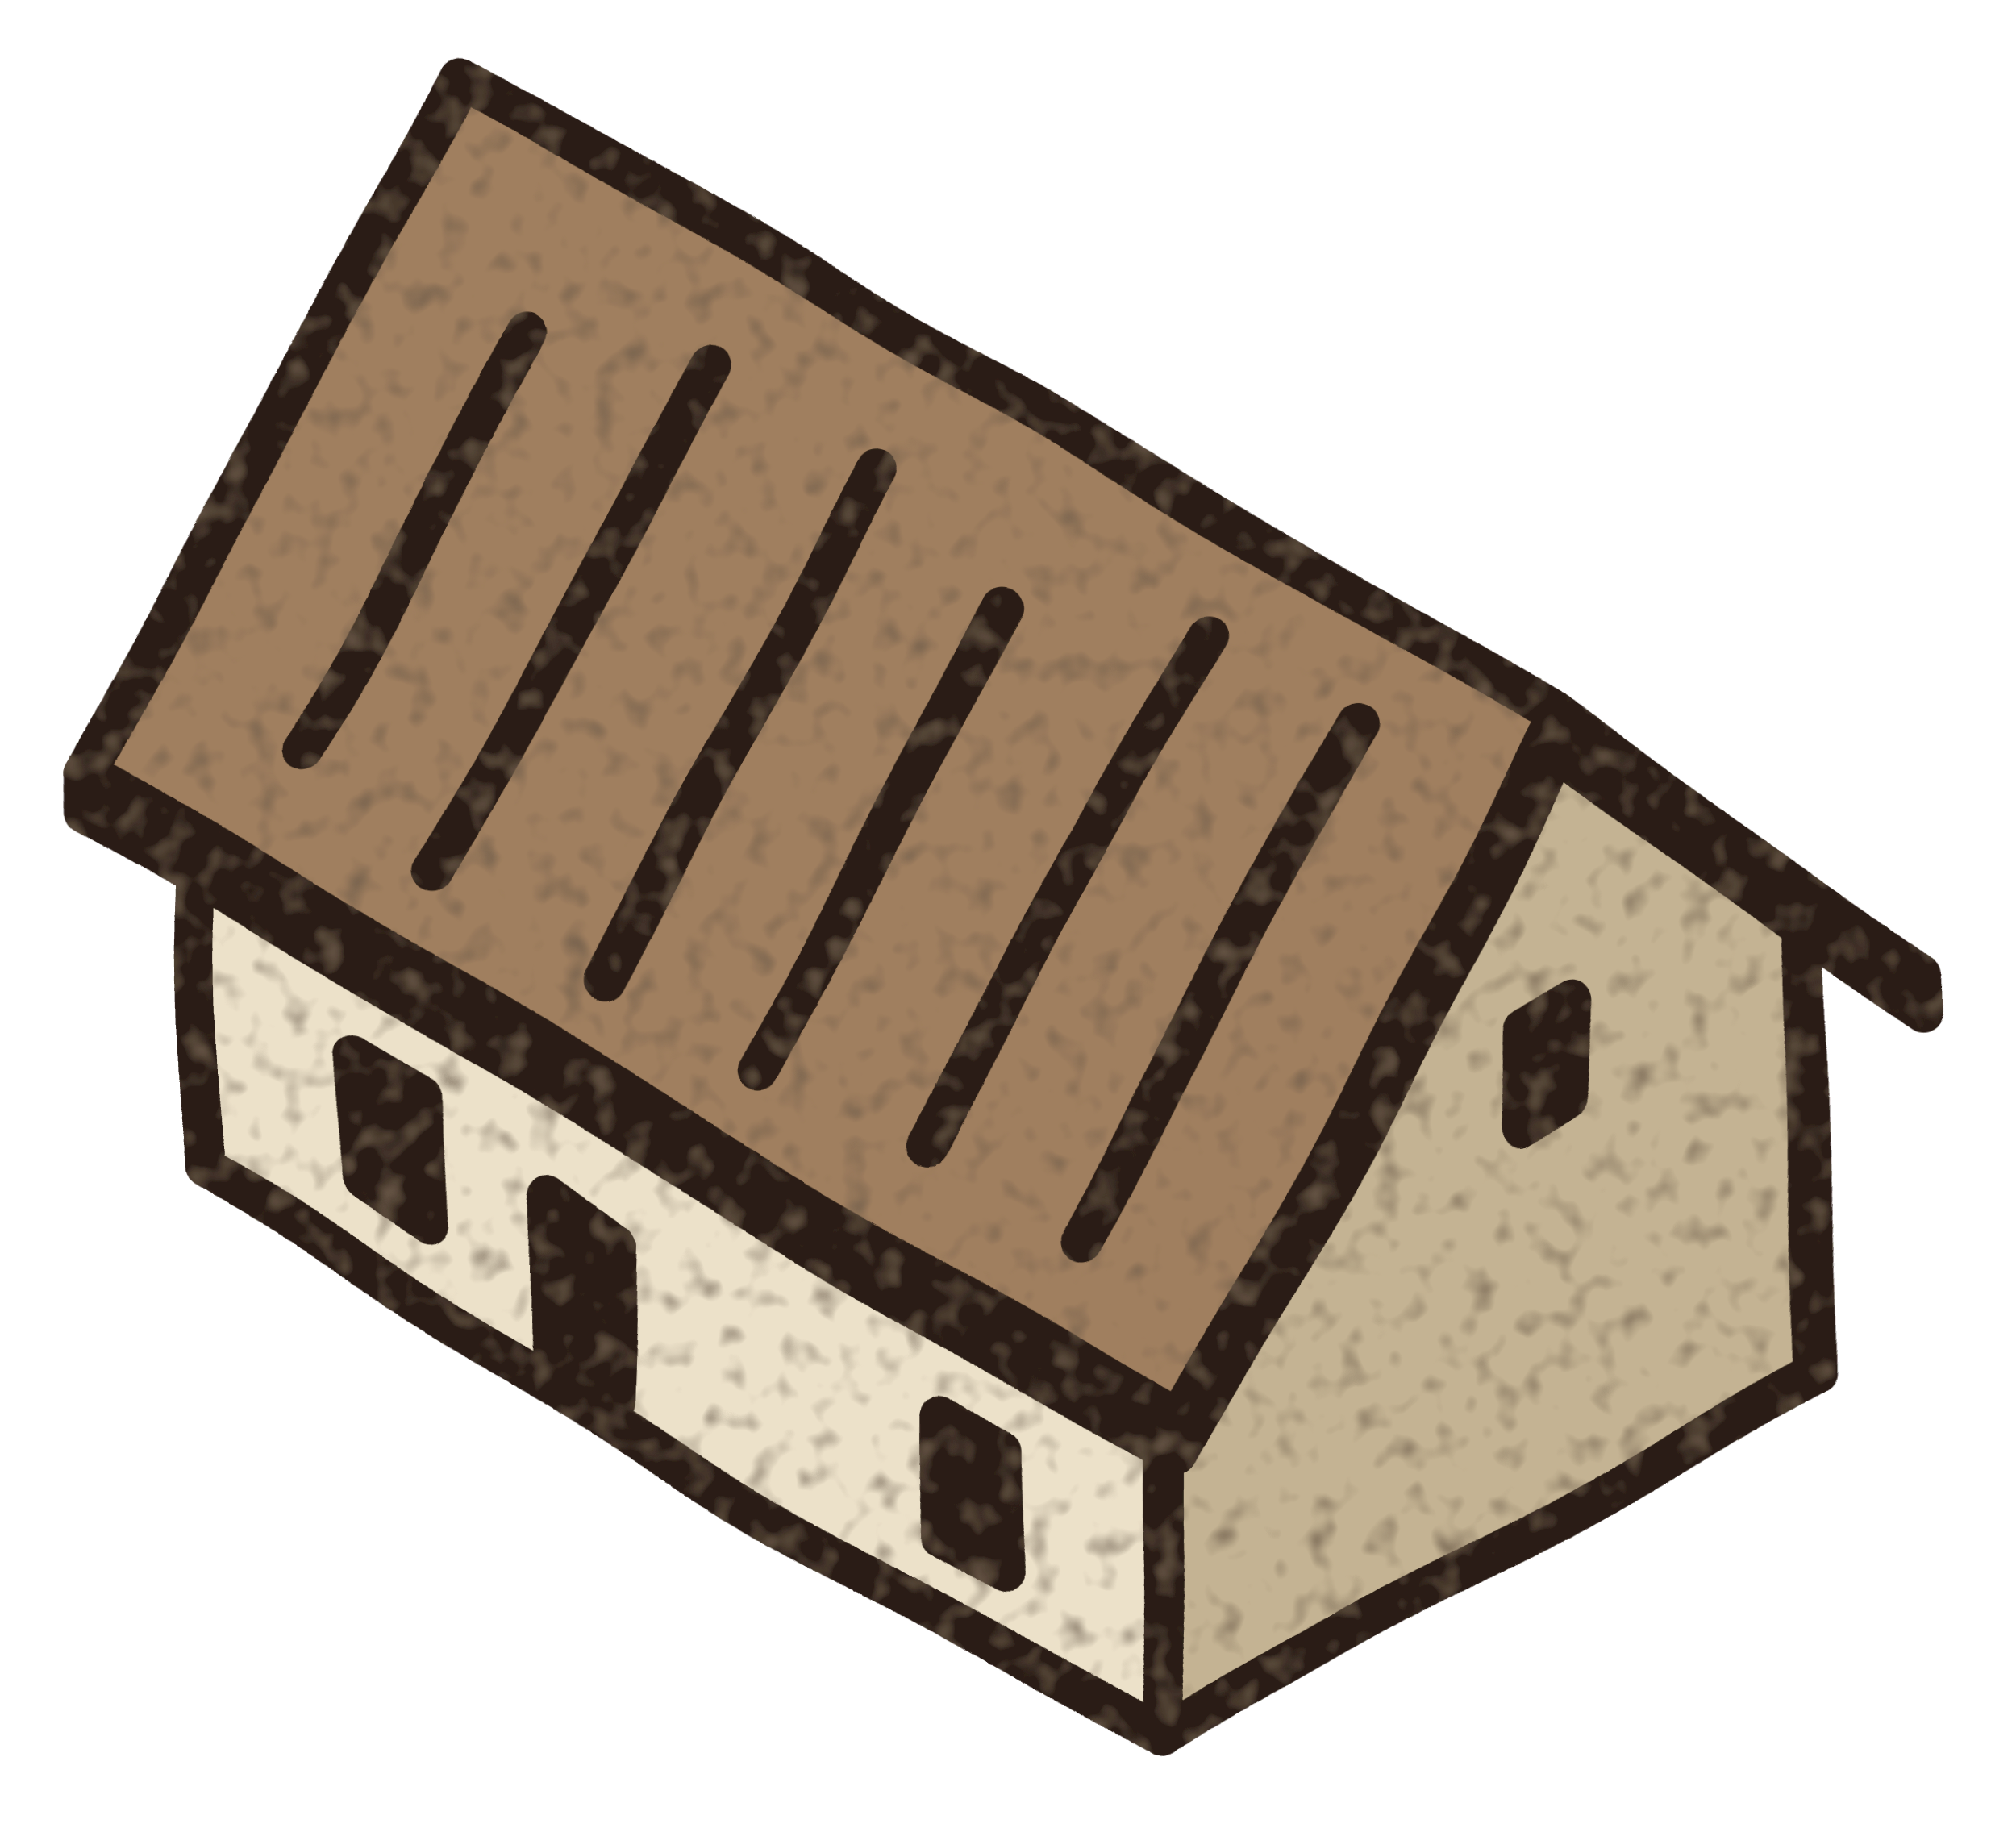
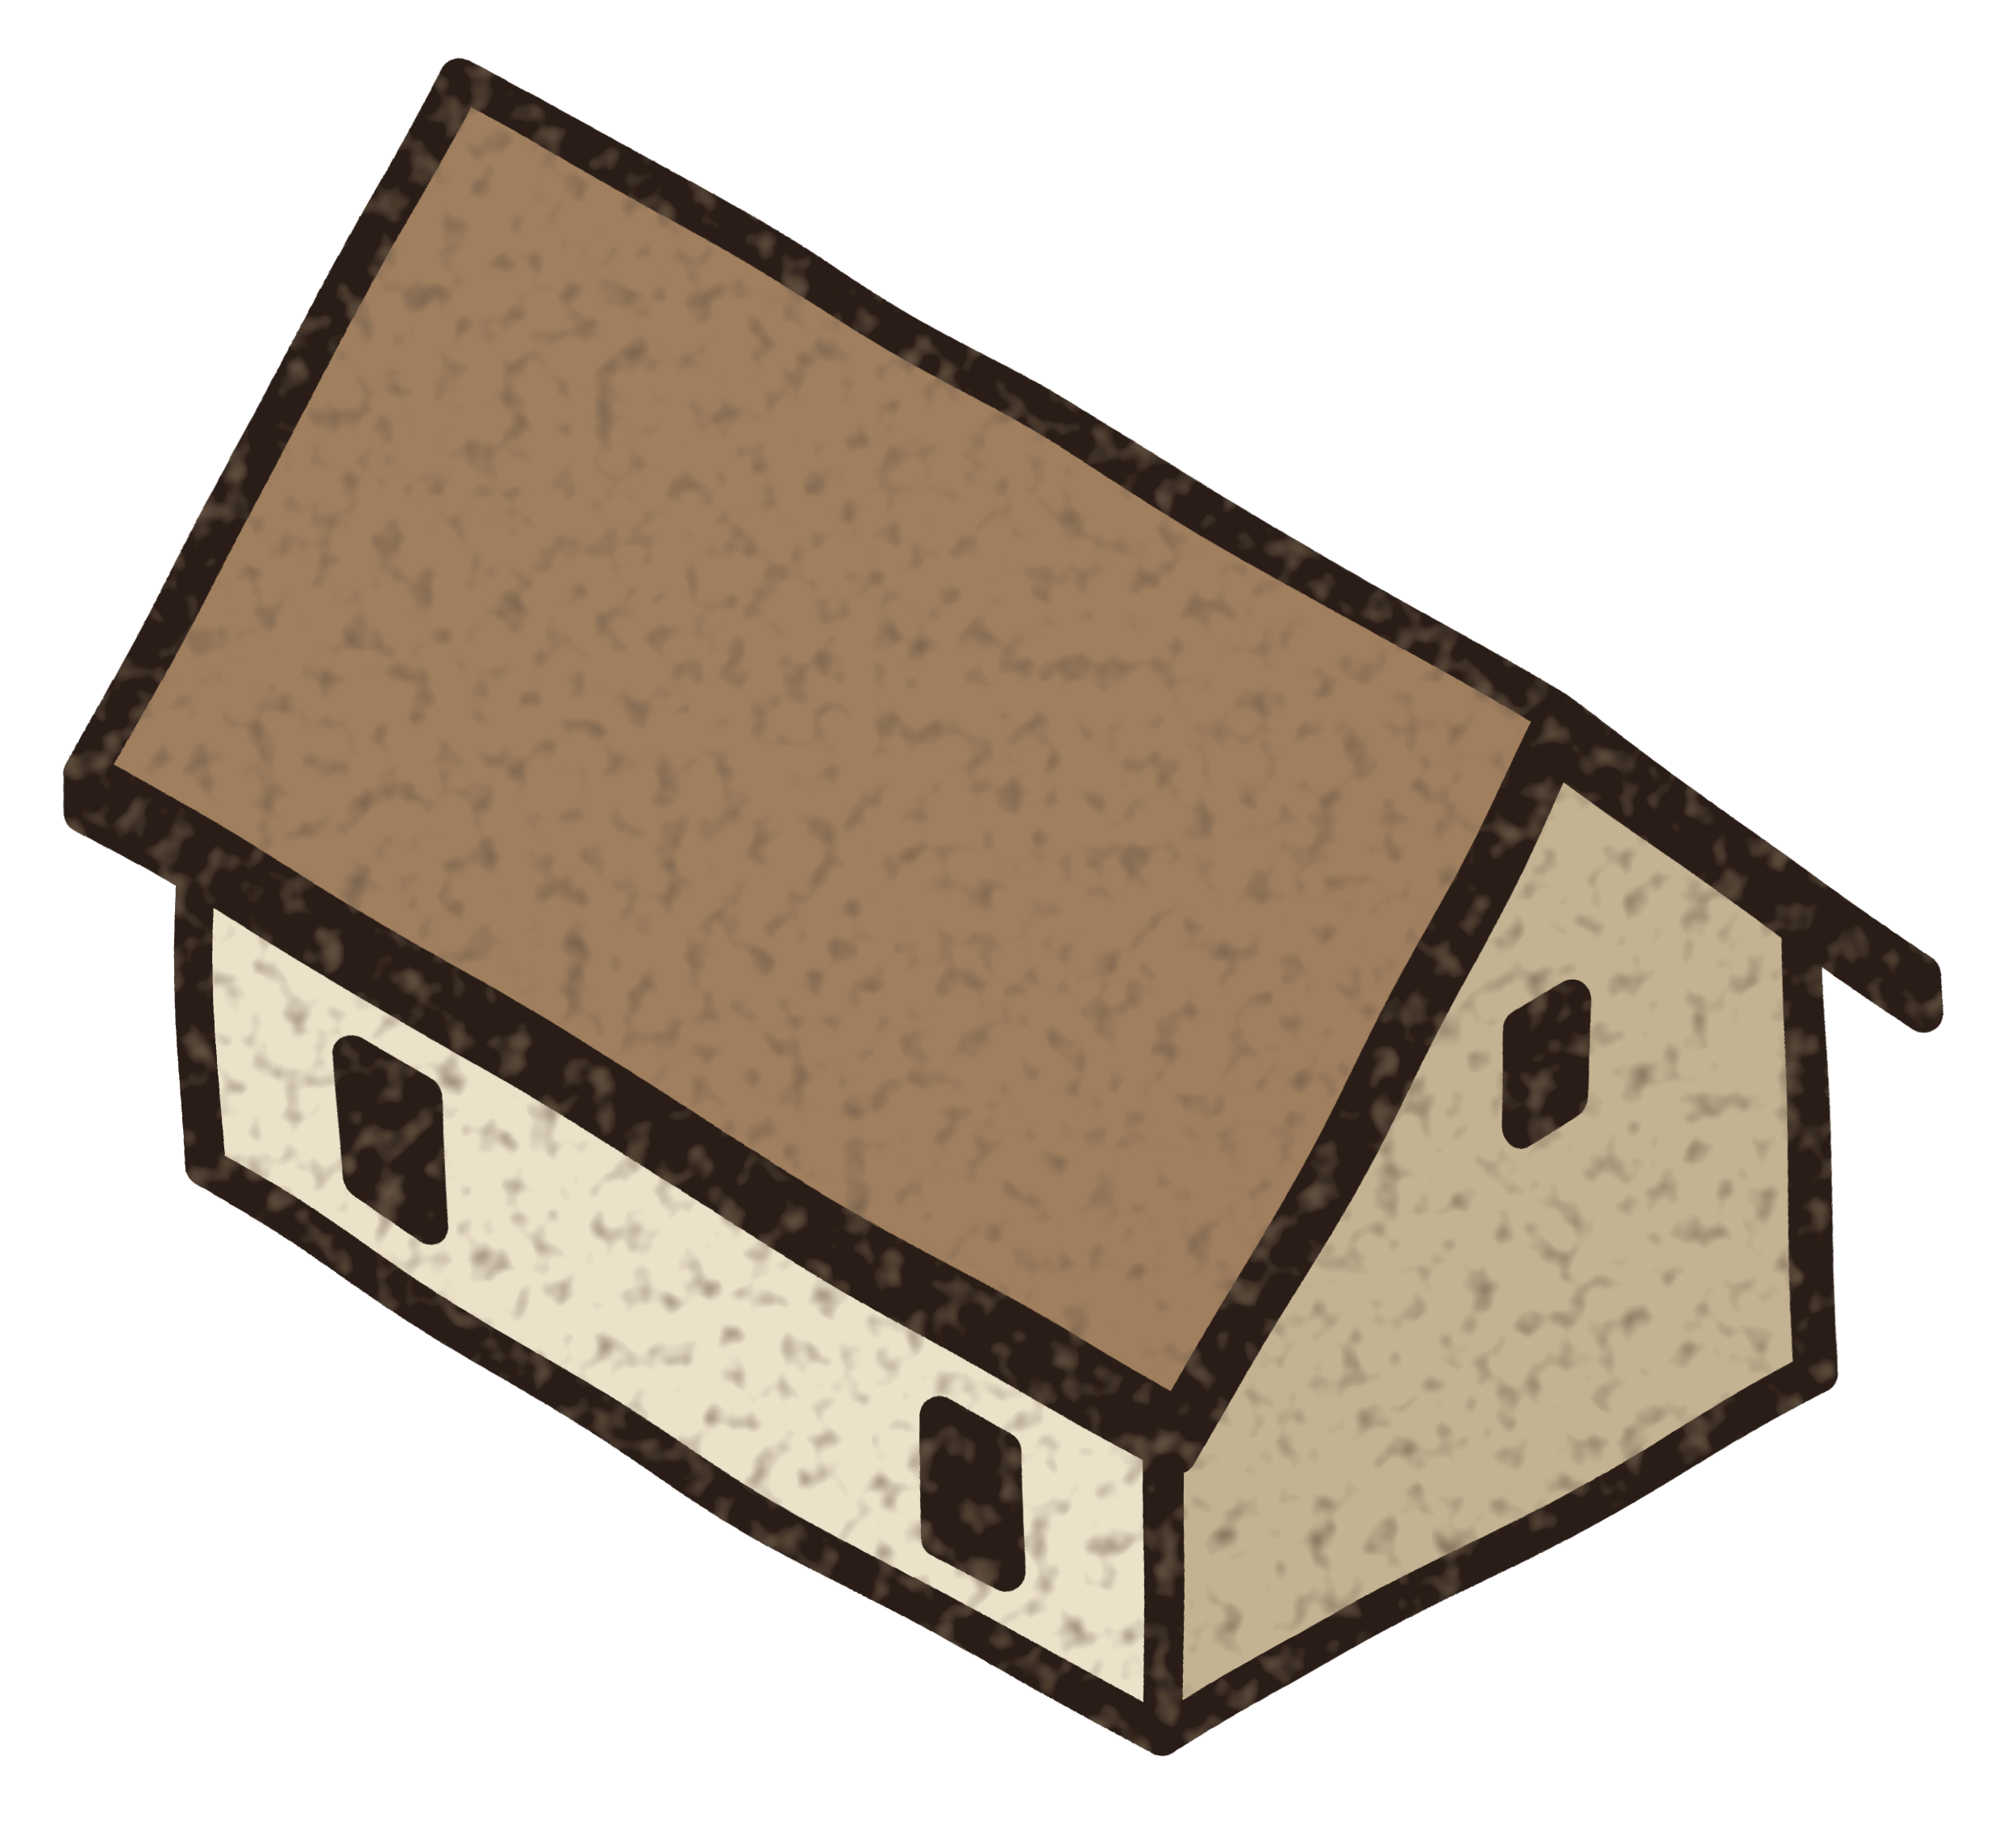
<svg xmlns="http://www.w3.org/2000/svg" width="161.85" height="146.73" viewBox="0 0 53.95 48.91" data-footprint="3 2" data-origin="22.64 21.7" fill="none" stroke="#2a1e16" stroke-width="1.1" stroke-linecap="round" stroke-linejoin="round" data-edited="true">
  <defs>
    <filter id="hand" x="-4%" y="-4%" width="108%" height="108%">
      <feTurbulence type="fractalNoise" baseFrequency="0.07" numOctaves="2" seed="4" result="warp" />
      <feDisplacementMap in="SourceGraphic" in2="warp" scale="1.3" xChannelSelector="R" yChannelSelector="G" result="wobble" />
      <feTurbulence type="fractalNoise" baseFrequency="1.2" numOctaves="2" seed="9" result="grain" />
      <feColorMatrix in="grain" type="matrix" values="0 0 0 0 0.16 0 0 0 0 0.11 0 0 0 0 0.07 2.2 0 0 0 -1.18" result="specks" />
      <feComposite in="specks" in2="wobble" operator="in" result="speckled" />
      <feMerge>
        <feMergeNode in="wobble" />
        <feMergeNode in="speckled" />
      </feMerge>
    </filter>
  </defs>
  <g class="part" filter="url(#hand)">
    <path data-layer="walls" fill="#ece1c9" d="M5.32 31.7L31.3 46.7L31.3 34.2L5.32 19.2Z" />
    <path data-layer="walls" fill="#c4b393" d="M48.62 36.7L31.3 46.7L31.3 34.2L39.96 18.2L48.62 24.2Z" />
    <path data-layer="windows" fill="#2a1e16" d="M9.58 31.78L11.31 32.78L11.31 29.37L9.58 28.37Z" />
-     <path data-layer="windows" fill="#2a1e16" d="M14.56 36.47L16.29 37.47L16.43 33.19L14.63 31.91Z" />
    <path data-layer="windows" fill="#2a1e16" d="M25.09 40.94L26.83 41.94L26.83 38.53L25.09 37.53Z" />
    <path data-layer="windows" fill="#2a1e16" d="M41.95 29.27L40.57 30.07L40.57 27.67L41.95 26.87Z" />
    <path data-layer="eaves" class="roof-shade" fill="#7b5e45" d="M41.69 19.2L51.74 26.16L51.74 27.16L41.69 20.2Z" />
    <path data-layer="eaves" class="roof-shade" fill="#7b5e45" d="M41.69 19.2L31.64 37.76L31.64 38.76L41.69 20.2Z" />
    <path data-layer="eaves" class="roof-shade" fill="#7b5e45" d="M2.2 20.76L31.64 37.76L31.64 38.76L2.2 21.76Z" />
    <path data-layer="roof" class="roof-lit" fill="#a07f5f" d="M12.25 2.2L41.69 19.2L31.64 37.76L2.2 20.76Z" />
-     <path data-layer="roof lines" d="M14.12 8.8L7.99 20.13" />
-     <path data-layer="roof lines" d="M18.97 9.83L11.63 23.39" />
-     <path data-layer="roof lines" d="M23.53 12.64L16.16 26.24" />
-     <path data-layer="roof lines" d="M26.84 16.23L20.27 28.38" />
-     <path data-layer="roof lines" d="M32.26 16.91L24.9 30.5" />
-     <path data-layer="roof lines" d="M36.24 19.39L28.85 33.04" />
  </g>
</svg>
